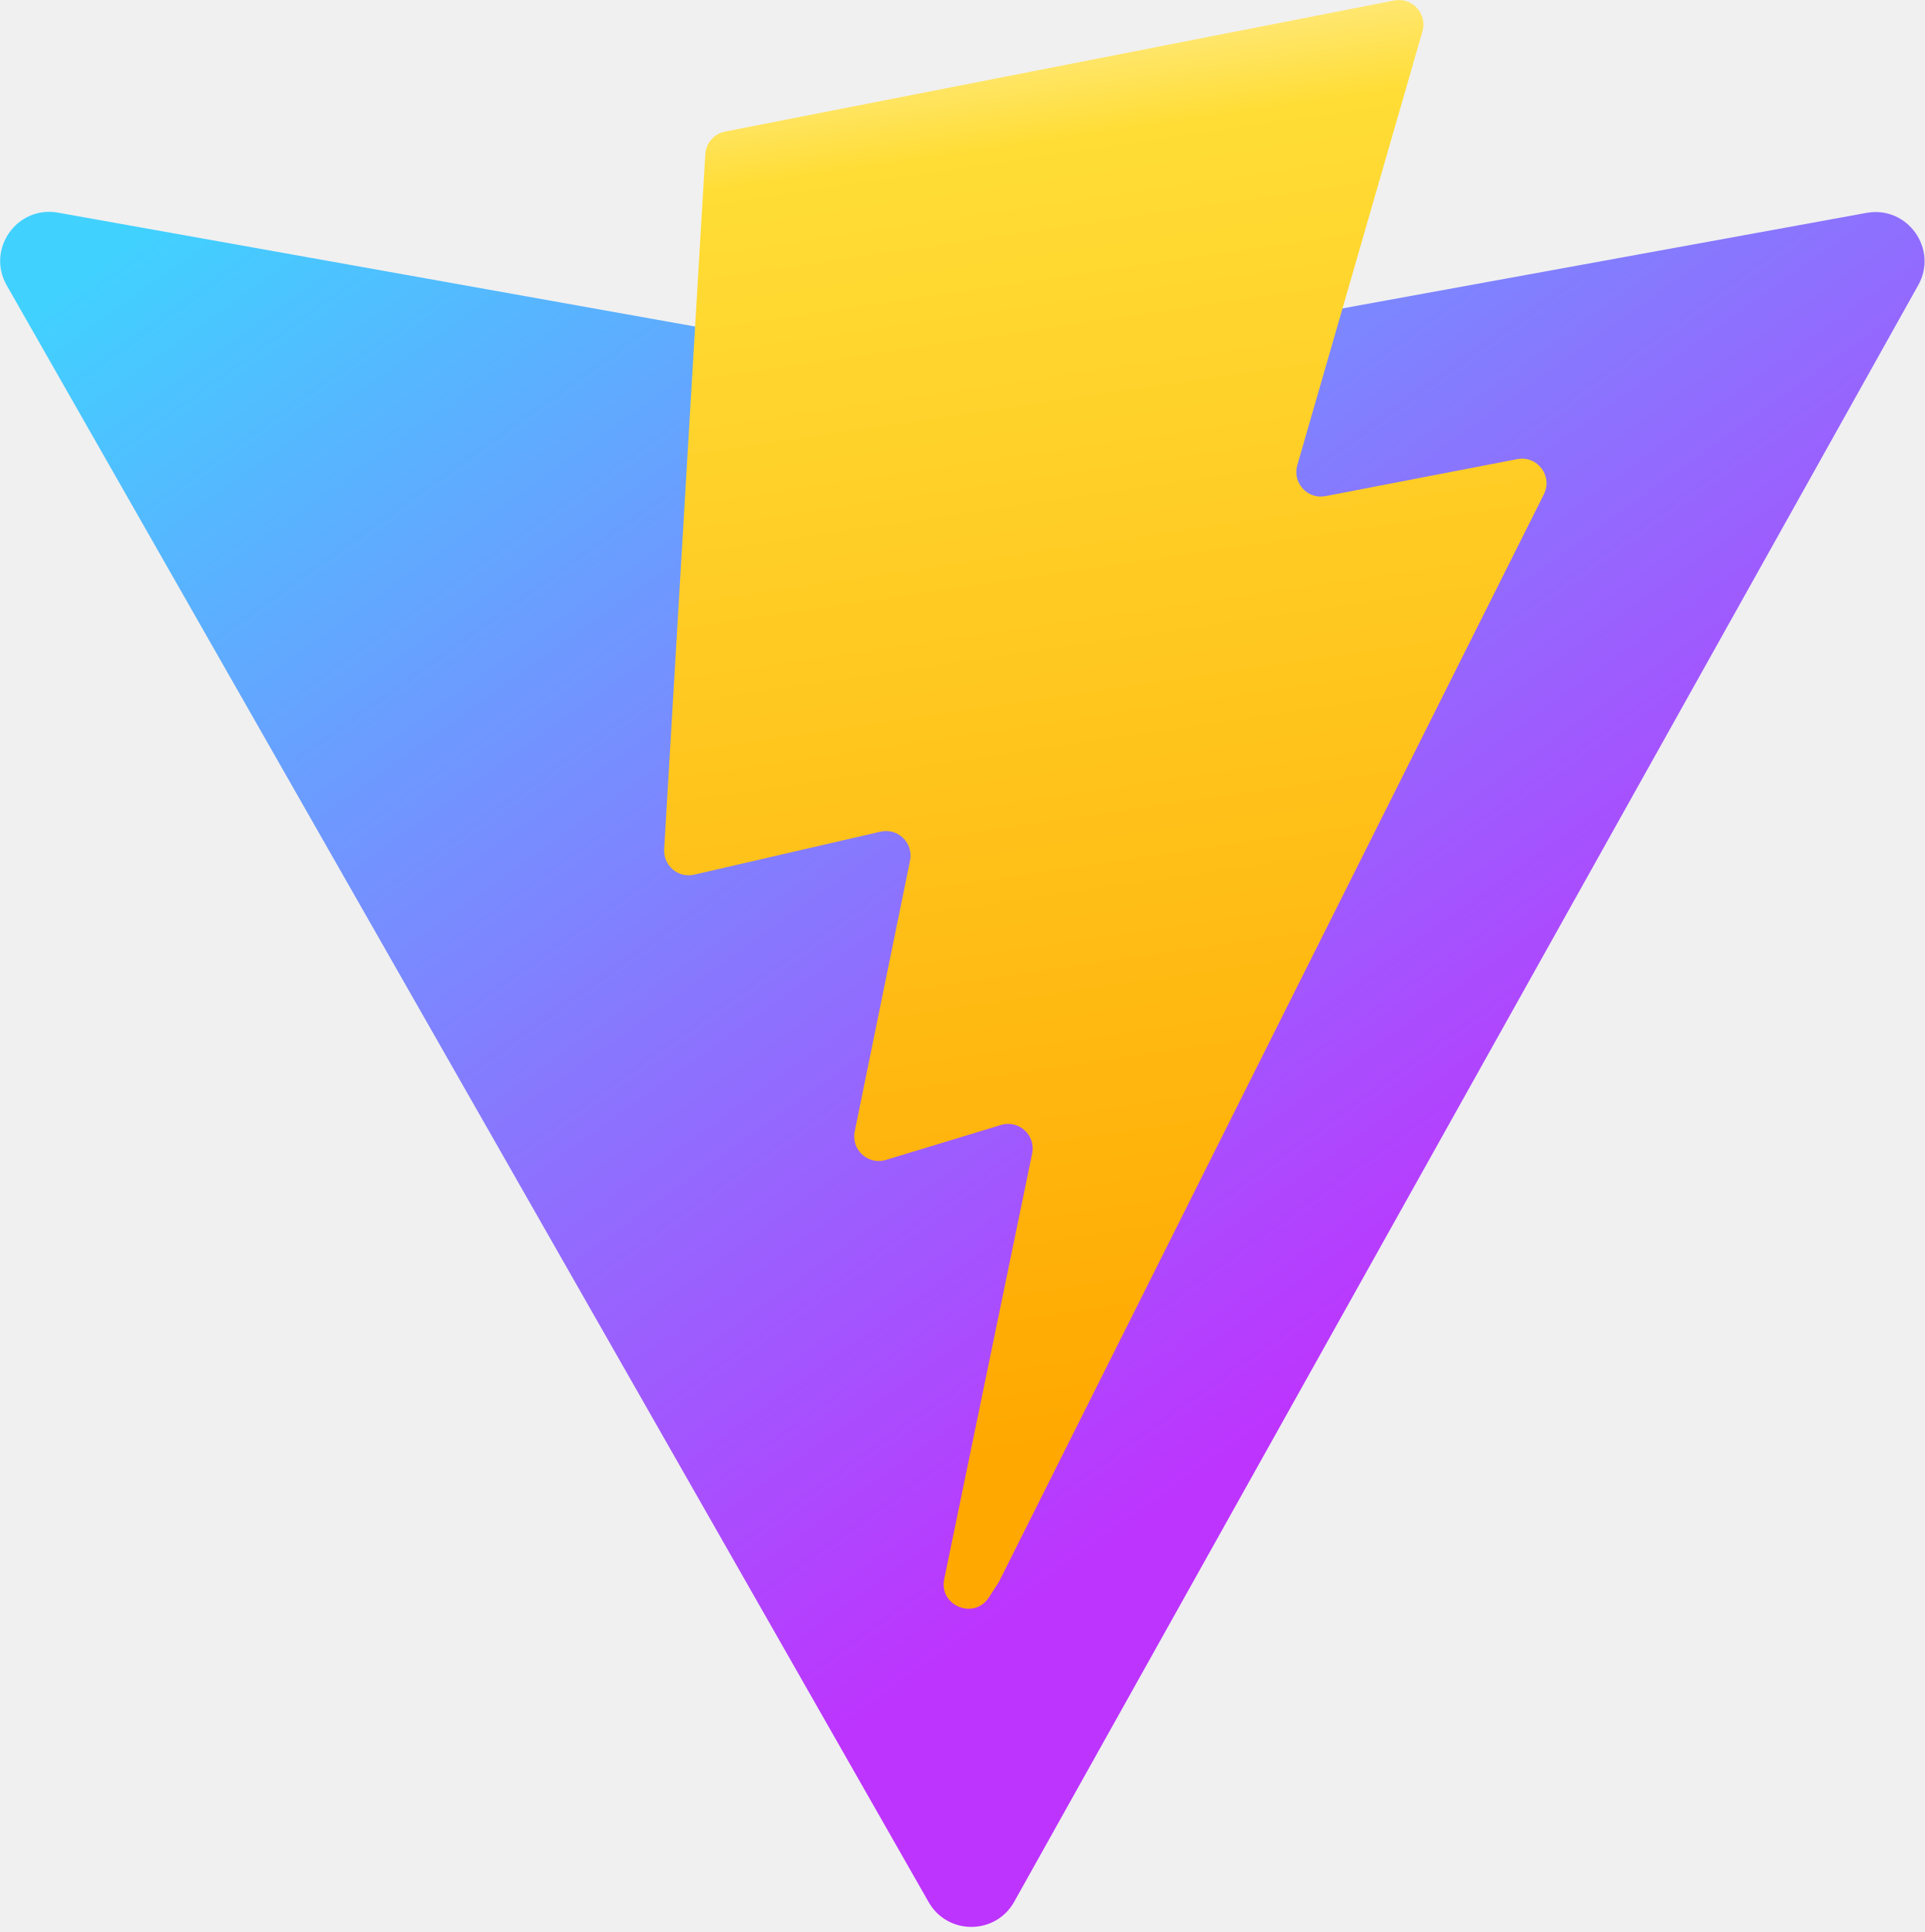
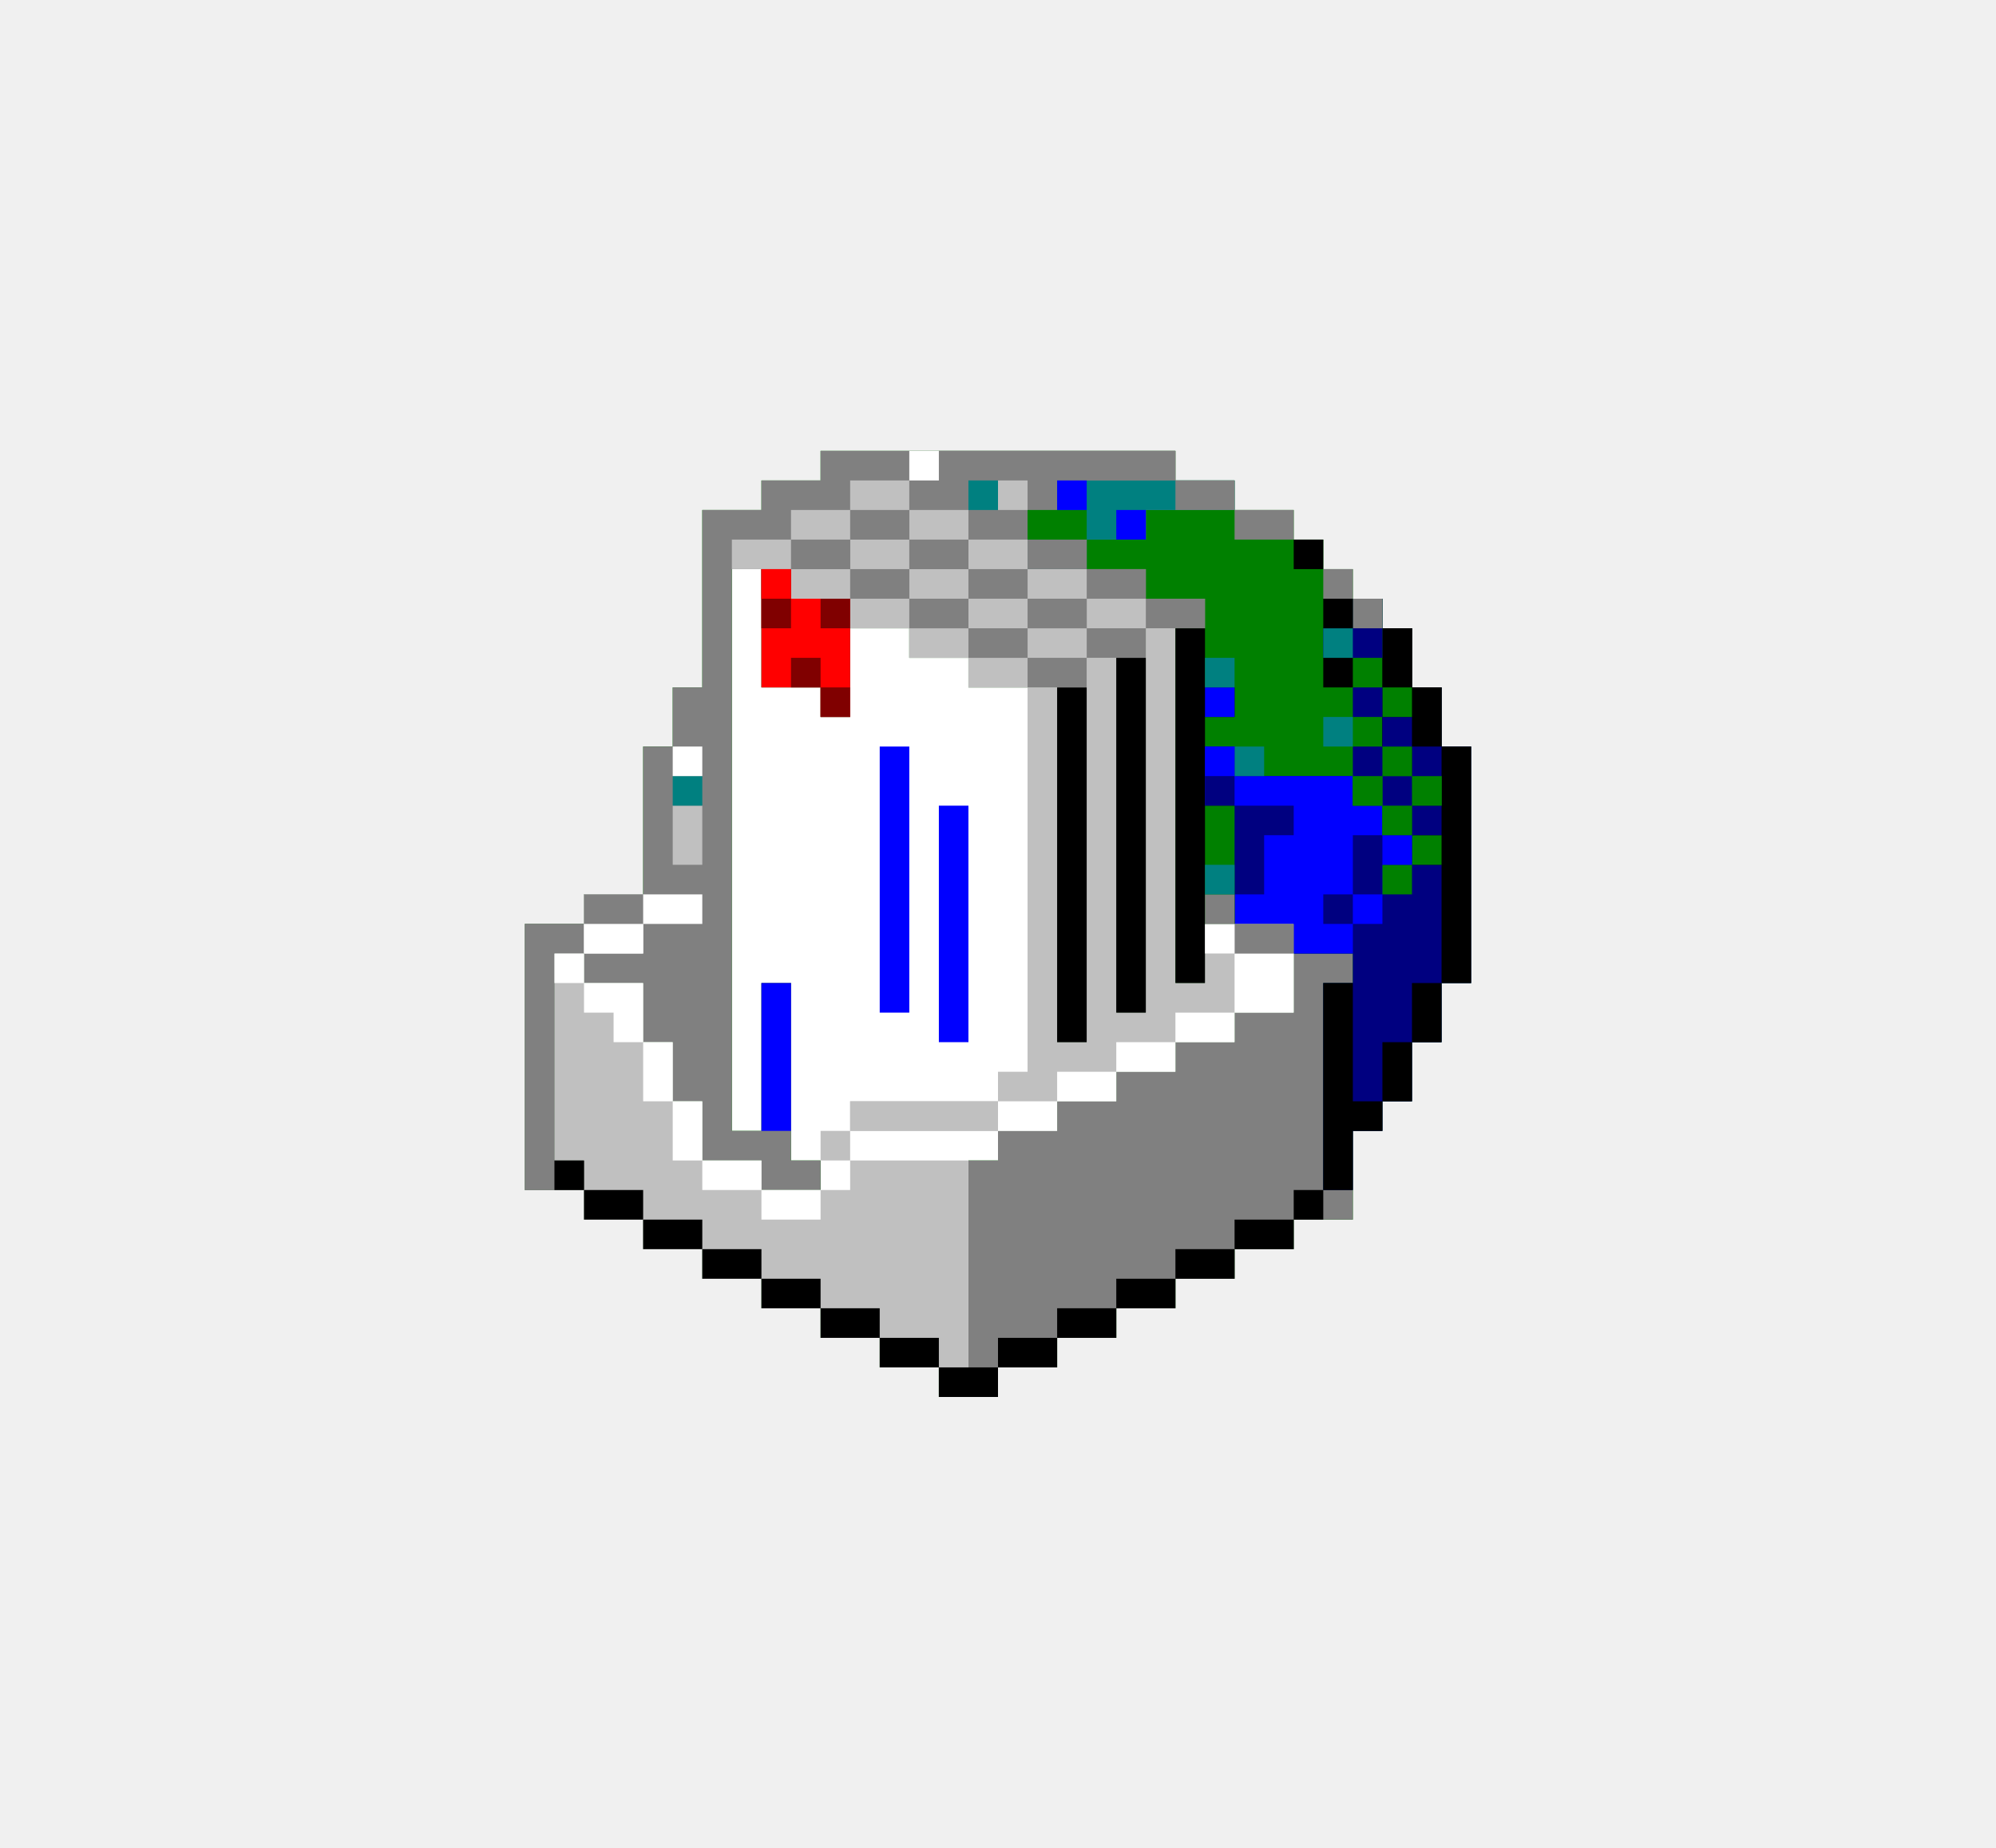
- <svg xmlns="http://www.w3.org/2000/svg" aria-hidden="true" role="img" class="iconify iconify--logos" width="31.88" height="32" preserveAspectRatio="xMidYMid meet" viewBox="0 0 256 257">
-   <defs>
-     <linearGradient id="IconifyId1813088fe1fbc01fb466" x1="-.828%" x2="57.636%" y1="7.652%" y2="78.411%">
-       <stop offset="0%" stop-color="#41D1FF" />
-       <stop offset="100%" stop-color="#BD34FE" />
-     </linearGradient>
-     <linearGradient id="IconifyId1813088fe1fbc01fb467" x1="43.376%" x2="50.316%" y1="2.242%" y2="89.03%">
-       <stop offset="0%" stop-color="#FFEA83" />
-       <stop offset="8.333%" stop-color="#FFDD35" />
-       <stop offset="100%" stop-color="#FFA800" />
-     </linearGradient>
-   </defs>
-   <path fill="url(#IconifyId1813088fe1fbc01fb466)" d="M255.153 37.938L134.897 252.976c-2.483 4.44-8.862 4.466-11.382.048L.875 37.958c-2.746-4.814 1.371-10.646 6.827-9.67l120.385 21.517a6.537 6.537 0 0 0 2.322-.004l117.867-21.483c5.438-.991 9.574 4.796 6.877 9.62Z" />
-   <path fill="url(#IconifyId1813088fe1fbc01fb467)" d="M185.432.063L96.44 17.501a3.268 3.268 0 0 0-2.634 3.014l-5.474 92.456a3.268 3.268 0 0 0 3.997 3.378l24.777-5.718c2.318-.535 4.413 1.507 3.936 3.838l-7.361 36.047c-.495 2.426 1.782 4.5 4.151 3.78l15.304-4.649c2.372-.72 4.652 1.36 4.15 3.788l-11.698 56.621c-.732 3.542 3.979 5.473 5.943 2.437l1.313-2.028l72.516-144.72c1.215-2.423-.88-5.186-3.54-4.672l-25.505 4.922c-2.396.462-4.435-1.77-3.759-4.114l16.646-57.705c.677-2.35-1.37-4.583-3.769-4.113Z" />
+ <svg xmlns="http://www.w3.org/2000/svg" version="1.1" width="540" height="500">
+   <path d="M0 0 C31.68 0 63.36 0 96 0 C96 2.64 96 5.28 96 8 C101.28 8 106.56 8 112 8 C112 10.64 112 13.28 112 16 C117.28 16 122.56 16 128 16 C128 18.64 128 21.28 128 24 C130.64 24 133.28 24 136 24 C136 26.64 136 29.28 136 32 C138.64 32 141.28 32 144 32 C144 34.64 144 37.28 144 40 C146.64 40 149.28 40 152 40 C152 42.64 152 45.28 152 48 C154.64 48 157.28 48 160 48 C160 53.28 160 58.56 160 64 C162.64 64 165.28 64 168 64 C168 69.28 168 74.56 168 80 C170.64 80 173.28 80 176 80 C176 101.12 176 122.24 176 144 C173.36 144 170.72 144 168 144 C168 149.28 168 154.56 168 160 C165.36 160 162.72 160 160 160 C160 165.28 160 170.56 160 176 C157.36 176 154.72 176 152 176 C152 178.64 152 181.28 152 184 C149.36 184 146.72 184 144 184 C144 191.92 144 199.84 144 208 C138.72 208 133.44 208 128 208 C128 210.64 128 213.28 128 216 C122.72 216 117.44 216 112 216 C112 218.64 112 221.28 112 224 C106.72 224 101.44 224 96 224 C96 226.64 96 229.28 96 232 C90.72 232 85.44 232 80 232 C80 234.64 80 237.28 80 240 C74.72 240 69.44 240 64 240 C64 242.64 64 245.28 64 248 C58.72 248 53.44 248 48 248 C48 250.64 48 253.28 48 256 C42.72 256 37.44 256 32 256 C32 253.36 32 250.72 32 248 C26.72 248 21.44 248 16 248 C16 245.36 16 242.72 16 240 C10.72 240 5.44 240 0 240 C0 237.36 0 234.72 0 232 C-5.28 232 -10.56 232 -16 232 C-16 229.36 -16 226.72 -16 224 C-21.28 224 -26.56 224 -32 224 C-32 221.36 -32 218.72 -32 216 C-37.28 216 -42.56 216 -48 216 C-48 213.36 -48 210.72 -48 208 C-53.28 208 -58.56 208 -64 208 C-64 205.36 -64 202.72 -64 200 C-69.28 200 -74.56 200 -80 200 C-80 176.24 -80 152.48 -80 128 C-74.72 128 -69.44 128 -64 128 C-64 125.36 -64 122.72 -64 120 C-58.72 120 -53.44 120 -48 120 C-48 106.8 -48 93.6 -48 80 C-45.36 80 -42.72 80 -40 80 C-40 74.72 -40 69.44 -40 64 C-37.36 64 -34.72 64 -32 64 C-32 48.16 -32 32.32 -32 16 C-26.72 16 -21.44 16 -16 16 C-16 13.36 -16 10.72 -16 8 C-10.72 8 -5.44 8 0 8 C0 5.36 0 2.72 0 0 Z " fill="#008000" transform="translate(222,122)" />
+   <path d="M0 0 C2.64 0 5.28 0 8 0 C8 10.56 8 21.12 8 32 C13.28 32 18.56 32 24 32 C24 34.64 24 37.28 24 40 C26.64 40 29.28 40 32 40 C32 32.08 32 24.16 32 16 C37.28 16 42.56 16 48 16 C48 18.64 48 21.28 48 24 C53.28 24 58.56 24 64 24 C64 26.64 64 29.28 64 32 C71.92 32 79.84 32 88 32 C88 63.68 88 95.36 88 128 C90.64 128 93.28 128 96 128 C96 93.68 96 59.36 96 24 C98.64 24 101.28 24 104 24 C104 55.68 104 87.36 104 120 C106.64 120 109.28 120 112 120 C112 85.68 112 51.36 112 16 C114.64 16 117.28 16 120 16 C120 47.68 120 79.36 120 112 C122.64 112 125.28 112 128 112 C128 106.72 128 101.44 128 96 C135.92 96 143.84 96 152 96 C152 103.92 152 111.84 152 120 C146.72 120 141.44 120 136 120 C136 122.64 136 125.28 136 128 C130.72 128 125.44 128 120 128 C120 130.64 120 133.28 120 136 C114.72 136 109.44 136 104 136 C104 138.64 104 141.28 104 144 C98.72 144 93.44 144 88 144 C88 146.64 88 149.28 88 152 C82.72 152 77.44 152 72 152 C72 154.64 72 157.28 72 160 C69.36 160 66.72 160 64 160 C64 178.48 64 196.96 64 216 C56.08 216 48.16 216 40 216 C40 213.36 40 210.72 40 208 C34.72 208 29.44 208 24 208 C24 205.36 24 202.72 24 200 C18.72 200 13.44 200 8 200 C8 197.36 8 194.72 8 192 C2.72 192 -2.56 192 -8 192 C-8 189.36 -8 186.72 -8 184 C-13.28 184 -18.56 184 -24 184 C-24 181.36 -24 178.72 -24 176 C-29.28 176 -34.56 176 -40 176 C-40 170.72 -40 165.44 -40 160 C-42.64 160 -45.28 160 -48 160 C-48 141.52 -48 123.04 -48 104 C-45.36 104 -42.72 104 -40 104 C-40 106.64 -40 109.28 -40 112 C-34.72 112 -29.44 112 -24 112 C-24 117.28 -24 122.56 -24 128 C-21.36 128 -18.72 128 -16 128 C-16 133.28 -16 138.56 -16 144 C-13.36 144 -10.72 144 -8 144 C-8 149.28 -8 154.56 -8 160 C-2.72 160 2.56 160 8 160 C8 162.64 8 165.28 8 168 C13.28 168 18.56 168 24 168 C24 165.36 24 162.72 24 160 C21.36 160 18.72 160 16 160 C16 144.16 16 128.32 16 112 C13.36 112 10.72 112 8 112 C8 125.2 8 138.4 8 152 C5.36 152 2.72 152 0 152 C0 101.84 0 51.68 0 0 Z " fill="#FFFFFF" transform="translate(198,154)" />
+   <path d="M0 0 C31.68 0 63.36 0 96 0 C96 2.64 96 5.28 96 8 C101.28 8 106.56 8 112 8 C112 10.64 112 13.28 112 16 C104.08 16 96.16 16 88 16 C88 18.64 88 21.28 88 24 C82.72 24 77.44 24 72 24 C72 26.64 72 29.28 72 32 C77.28 32 82.56 32 88 32 C88 34.64 88 37.28 88 40 C93.28 40 98.56 40 104 40 C104 42.64 104 45.28 104 48 C98.72 48 93.44 48 88 48 C88 82.32 88 116.64 88 152 C85.36 152 82.72 152 80 152 C80 120.32 80 88.64 80 56 C77.36 56 74.72 56 72 56 C72 90.32 72 124.64 72 160 C69.36 160 66.72 160 64 160 C64 128.32 64 96.64 64 64 C56.08 64 48.16 64 40 64 C40 61.36 40 58.72 40 56 C34.72 56 29.44 56 24 56 C24 53.36 24 50.72 24 48 C18.72 48 13.44 48 8 48 C8 55.92 8 63.84 8 72 C5.36 72 2.72 72 0 72 C0 69.36 0 66.72 0 64 C-5.28 64 -10.56 64 -16 64 C-16 53.44 -16 42.88 -16 32 C-18.64 32 -21.28 32 -24 32 C-24 82.16 -24 132.32 -24 184 C-21.36 184 -18.72 184 -16 184 C-16 170.8 -16 157.6 -16 144 C-13.36 144 -10.72 144 -8 144 C-8 159.84 -8 175.68 -8 192 C-5.36 192 -2.72 192 0 192 C0 194.64 0 197.28 0 200 C-5.28 200 -10.56 200 -16 200 C-16 197.36 -16 194.72 -16 192 C-21.28 192 -26.56 192 -32 192 C-32 186.72 -32 181.44 -32 176 C-34.64 176 -37.28 176 -40 176 C-40 170.72 -40 165.44 -40 160 C-42.64 160 -45.28 160 -48 160 C-48 154.72 -48 149.44 -48 144 C-53.28 144 -58.56 144 -64 144 C-64 141.36 -64 138.72 -64 136 C-66.64 136 -69.28 136 -72 136 C-72 154.48 -72 172.96 -72 192 C-69.36 192 -66.72 192 -64 192 C-64 194.64 -64 197.28 -64 200 C-69.28 200 -74.56 200 -80 200 C-80 176.24 -80 152.48 -80 128 C-74.72 128 -69.44 128 -64 128 C-64 125.36 -64 122.72 -64 120 C-58.72 120 -53.44 120 -48 120 C-48 106.8 -48 93.6 -48 80 C-45.36 80 -42.72 80 -40 80 C-40 74.72 -40 69.44 -40 64 C-37.36 64 -34.72 64 -32 64 C-32 48.16 -32 32.32 -32 16 C-26.72 16 -21.44 16 -16 16 C-16 13.36 -16 10.72 -16 8 C-10.72 8 -5.44 8 0 8 C0 5.36 0 2.72 0 0 Z " fill="#808080" transform="translate(222,122)" />
+   <path d="M0 0 C5.28 0 10.56 0 16 0 C16 2.64 16 5.28 16 8 C13.36 8 10.72 8 8 8 C8 26.48 8 44.96 8 64 C10.64 64 13.28 64 16 64 C16 66.64 16 69.28 16 72 C10.72 72 5.44 72 0 72 C0 74.64 0 77.28 0 80 C-5.28 80 -10.56 80 -16 80 C-16 82.64 -16 85.28 -16 88 C-21.28 88 -26.56 88 -32 88 C-32 90.64 -32 93.28 -32 96 C-37.28 96 -42.56 96 -48 96 C-48 98.64 -48 101.28 -48 104 C-53.28 104 -58.56 104 -64 104 C-64 106.64 -64 109.28 -64 112 C-69.28 112 -74.56 112 -80 112 C-80 114.64 -80 117.28 -80 120 C-85.28 120 -90.56 120 -96 120 C-96 117.36 -96 114.72 -96 112 C-93.36 112 -90.72 112 -88 112 C-88 93.52 -88 75.04 -88 56 C-85.36 56 -82.72 56 -80 56 C-80 53.36 -80 50.72 -80 48 C-74.72 48 -69.44 48 -64 48 C-64 45.36 -64 42.72 -64 40 C-58.72 40 -53.44 40 -48 40 C-48 37.36 -48 34.72 -48 32 C-42.72 32 -37.44 32 -32 32 C-32 29.36 -32 26.72 -32 24 C-26.72 24 -21.44 24 -16 24 C-16 21.36 -16 18.72 -16 16 C-10.72 16 -5.44 16 0 16 C0 10.72 0 5.44 0 0 Z " fill="#808080" transform="translate(350,258)" />
+   <path d="M0 0 C2.64 0 5.28 0 8 0 C8 2.64 8 5.28 8 8 C13.28 8 18.56 8 24 8 C24 13.28 24 18.56 24 24 C26.64 24 29.28 24 32 24 C32 29.28 32 34.56 32 40 C34.64 40 37.28 40 40 40 C40 45.28 40 50.56 40 56 C45.28 56 50.56 56 56 56 C56 58.64 56 61.28 56 64 C63.92 64 71.84 64 80 64 C80 61.36 80 58.72 80 56 C90.56 56 101.12 56 112 56 C112 74.48 112 92.96 112 112 C104.08 112 96.16 112 88 112 C88 109.36 88 106.72 88 104 C82.72 104 77.44 104 72 104 C72 101.36 72 98.72 72 96 C66.72 96 61.44 96 56 96 C56 93.36 56 90.72 56 88 C50.72 88 45.44 88 40 88 C40 85.36 40 82.72 40 80 C34.72 80 29.44 80 24 80 C24 77.36 24 74.72 24 72 C18.72 72 13.44 72 8 72 C8 66.72 8 61.44 8 56 C5.36 56 2.72 56 0 56 C0 37.52 0 19.04 0 0 Z " fill="#C0C0C0" transform="translate(150,258)" />
+   <path d="M0 0 C2.64 0 5.28 0 8 0 C8 5.28 8 10.56 8 16 C10.64 16 13.28 16 16 16 C16 21.28 16 26.56 16 32 C18.64 32 21.28 32 24 32 C24 53.12 24 74.24 24 96 C21.36 96 18.72 96 16 96 C16 101.28 16 106.56 16 112 C13.36 112 10.72 112 8 112 C8 117.28 8 122.56 8 128 C5.36 128 2.72 128 0 128 C0 130.64 0 133.28 0 136 C-2.64 136 -5.28 136 -8 136 C-8 141.28 -8 146.56 -8 152 C-10.64 152 -13.28 152 -16 152 C-16 133.52 -16 115.04 -16 96 C-13.36 96 -10.72 96 -8 96 C-8 93.36 -8 90.72 -8 88 C-13.28 88 -18.56 88 -24 88 C-24 85.36 -24 82.72 -24 80 C-29.28 80 -34.56 80 -40 80 C-40 69.44 -40 58.88 -40 48 C-42.64 48 -45.28 48 -48 48 C-48 42.72 -48 37.44 -48 32 C-45.36 32 -42.72 32 -40 32 C-40 34.64 -40 37.28 -40 40 C-29.44 40 -18.88 40 -8 40 C-8 42.64 -8 45.28 -8 48 C-5.36 48 -2.72 48 0 48 C0 50.64 0 53.28 0 56 C2.64 56 5.28 56 8 56 C8 53.36 8 50.72 8 48 C10.64 48 13.28 48 16 48 C16 45.36 16 42.72 16 40 C13.36 40 10.72 40 8 40 C8 37.36 8 34.72 8 32 C5.36 32 2.72 32 0 32 C0 21.44 0 10.88 0 0 Z " fill="#000080" transform="translate(374,170)" />
+   <path d="M0 0 C2.64 0 5.28 0 8 0 C8 31.68 8 63.36 8 96 C10.64 96 13.28 96 16 96 C16 90.72 16 85.44 16 80 C23.92 80 31.84 80 40 80 C40 87.92 40 95.84 40 104 C34.72 104 29.44 104 24 104 C24 106.64 24 109.28 24 112 C18.72 112 13.44 112 8 112 C8 114.64 8 117.28 8 120 C2.72 120 -2.56 120 -8 120 C-8 122.64 -8 125.28 -8 128 C-13.28 128 -18.56 128 -24 128 C-24 130.64 -24 133.28 -24 136 C-42.48 136 -60.96 136 -80 136 C-80 133.36 -80 130.72 -80 128 C-66.8 128 -53.6 128 -40 128 C-40 125.36 -40 122.72 -40 120 C-37.36 120 -34.72 120 -32 120 C-32 85.68 -32 51.36 -32 16 C-29.36 16 -26.72 16 -24 16 C-24 47.68 -24 79.36 -24 112 C-21.36 112 -18.72 112 -16 112 C-16 77.68 -16 43.36 -16 8 C-13.36 8 -10.72 8 -8 8 C-8 39.68 -8 71.36 -8 104 C-5.36 104 -2.72 104 0 104 C0 69.68 0 35.36 0 0 Z " fill="#C0C0C0" transform="translate(310,170)" />
+   <path d="M0 0 C2.64 0 5.28 0 8 0 C8 2.64 8 5.28 8 8 C18.56 8 29.12 8 40 8 C40 10.64 40 13.28 40 16 C42.64 16 45.28 16 48 16 C48 18.64 48 21.28 48 24 C50.64 24 53.28 24 56 24 C56 26.64 56 29.28 56 32 C53.36 32 50.72 32 48 32 C48 37.28 48 42.56 48 48 C45.36 48 42.72 48 40 48 C40 50.64 40 53.28 40 56 C34.72 56 29.44 56 24 56 C24 53.36 24 50.72 24 48 C18.72 48 13.44 48 8 48 C8 37.44 8 26.88 8 16 C5.36 16 2.72 16 0 16 C0 10.72 0 5.44 0 0 Z " fill="#0000FF" transform="translate(326,202)" />
+   <path d="M0 0 C2.64 0 5.28 0 8 0 C8 5.28 8 10.56 8 16 C10.64 16 13.28 16 16 16 C16 21.28 16 26.56 16 32 C18.64 32 21.28 32 24 32 C24 53.12 24 74.24 24 96 C21.36 96 18.72 96 16 96 C16 85.44 16 74.88 16 64 C13.36 64 10.72 64 8 64 C8 58.72 8 53.44 8 48 C10.64 48 13.28 48 16 48 C16 45.36 16 42.72 16 40 C13.36 40 10.72 40 8 40 C8 37.36 8 34.72 8 32 C5.36 32 2.72 32 0 32 C0 21.44 0 10.88 0 0 Z " fill="#000000" transform="translate(374,170)" />
+   <path d="M0 0 C2.64 0 5.28 0 8 0 C8 5.28 8 10.56 8 16 C10.64 16 13.28 16 16 16 C16 18.64 16 21.28 16 24 C13.36 24 10.72 24 8 24 C8 31.92 8 39.84 8 48 C10.64 48 13.28 48 16 48 C16 58.56 16 69.12 16 80 C13.36 80 10.72 80 8 80 C8 85.28 8 90.56 8 96 C5.36 96 2.72 96 0 96 C0 64.32 0 32.64 0 0 Z " fill="#000000" transform="translate(318,170)" />
+   <path d="M0 0 C2.64 0 5.28 0 8 0 C8 13.2 8 26.4 8 40 C10.64 40 13.28 40 16 40 C16 42.64 16 45.28 16 48 C18.64 48 21.28 48 24 48 C24 50.64 24 53.28 24 56 C21.36 56 18.72 56 16 56 C16 58.64 16 61.28 16 64 C13.36 64 10.72 64 8 64 C8 61.36 8 58.72 8 56 C5.36 56 2.72 56 0 56 C0 50.72 0 45.44 0 40 C-2.64 40 -5.28 40 -8 40 C-8 37.36 -8 34.72 -8 32 C-5.36 32 -2.72 32 0 32 C0 29.36 0 26.72 0 24 C-2.64 24 -5.28 24 -8 24 C-8 18.72 -8 13.44 -8 8 C-5.36 8 -2.72 8 0 8 C0 5.36 0 2.72 0 0 Z " fill="#008000" transform="translate(366,162)" />
+   <path d="M0 0 C2.64 0 5.28 0 8 0 C8 31.68 8 63.36 8 96 C5.36 96 2.72 96 0 96 C0 64.32 0 32.64 0 0 Z " fill="#000000" transform="translate(286,186)" />
+   <path d="M0 0 C2.64 0 5.28 0 8 0 C8 31.68 8 63.36 8 96 C5.36 96 2.72 96 0 96 C0 64.32 0 32.64 0 0 Z " fill="#000000" transform="translate(302,178)" />
+   <path d="M0 0 C15.84 0 31.68 0 48 0 C48 2.64 48 5.28 48 8 C40.08 8 32.16 8 24 8 C24 10.64 24 13.28 24 16 C18.72 16 13.44 16 8 16 C8 18.64 8 21.28 8 24 C2.72 24 -2.56 24 -8 24 C-8 18.72 -8 13.44 -8 8 C-5.36 8 -2.72 8 0 8 C0 5.36 0 2.72 0 0 Z " fill="#008080" transform="translate(286,130)" />
+   <path d="M0 0 C21.12 0 42.24 0 64 0 C64 2.64 64 5.28 64 8 C53.44 8 42.88 8 32 8 C32 10.64 32 13.28 32 16 C29.36 16 26.72 16 24 16 C24 13.36 24 10.72 24 8 C21.36 8 18.72 8 16 8 C16 10.64 16 13.28 16 16 C8.08 16 0.16 16 -8 16 C-8 13.36 -8 10.72 -8 8 C-5.36 8 -2.72 8 0 8 C0 5.36 0 2.72 0 0 Z " fill="#808080" transform="translate(254,122)" />
+   <path d="M0 0 C5.28 0 10.56 0 16 0 C16 2.64 16 5.28 16 8 C13.36 8 10.72 8 8 8 C8 26.48 8 44.96 8 64 C10.64 64 13.28 64 16 64 C16 66.64 16 69.28 16 72 C10.72 72 5.44 72 0 72 C0 48.24 0 24.48 0 0 Z " fill="#808080" transform="translate(142,250)" />
+   <path d="M0 0 C2.64 0 5.28 0 8 0 C8 2.64 8 5.28 8 8 C13.28 8 18.56 8 24 8 C24 18.56 24 29.12 24 40 C21.36 40 18.72 40 16 40 C16 37.36 16 34.72 16 32 C10.72 32 5.44 32 0 32 C0 21.44 0 10.88 0 0 Z " fill="#FF0000" transform="translate(206,154)" />
+   <path d="M0 0 C2.64 0 5.28 0 8 0 C8 23.76 8 47.52 8 72 C5.36 72 2.72 72 0 72 C0 48.24 0 24.48 0 0 Z " fill="#0000FF" transform="translate(238,202)" />
+   <path d="M0 0 C2.64 0 5.28 0 8 0 C8 10.56 8 21.12 8 32 C10.64 32 13.28 32 16 32 C16 34.64 16 37.28 16 40 C13.36 40 10.72 40 8 40 C8 45.28 8 50.56 8 56 C5.36 56 2.72 56 0 56 C0 37.52 0 19.04 0 0 Z " fill="#000000" transform="translate(358,266)" />
+   <path d="M0 0 C2.64 0 5.28 0 8 0 C8 21.12 8 42.24 8 64 C5.36 64 2.72 64 0 64 C0 42.88 0 21.76 0 0 Z " fill="#0000FF" transform="translate(254,218)" />
+   <path d="M0 0 C2.64 0 5.28 0 8 0 C8 5.28 8 10.56 8 16 C10.64 16 13.28 16 16 16 C16 23.92 16 31.84 16 40 C13.36 40 10.72 40 8 40 C8 37.36 8 34.72 8 32 C5.36 32 2.72 32 0 32 C0 21.44 0 10.88 0 0 Z " fill="#000000" transform="translate(374,170)" />
+   <path d="M0 0 C2.64 0 5.28 0 8 0 C8 7.92 8 15.84 8 24 C2.72 24 -2.56 24 -8 24 C-8 21.36 -8 18.72 -8 16 C-13.28 16 -18.56 16 -24 16 C-24 13.36 -24 10.72 -24 8 C-16.08 8 -8.16 8 0 8 C0 5.36 0 2.72 0 0 Z " fill="#808080" transform="translate(270,130)" />
+   <path d="M0 0 C10.56 0 21.12 0 32 0 C32 2.64 32 5.28 32 8 C26.72 8 21.44 8 16 8 C16 10.64 16 13.28 16 16 C10.72 16 5.44 16 0 16 C0 10.72 0 5.44 0 0 Z " fill="#FFFFFF" transform="translate(158,242)" />
+   <path d="M0 0 C2.64 0 5.28 0 8 0 C8 10.56 8 21.12 8 32 C5.36 32 2.72 32 0 32 C0 29.36 0 26.72 0 24 C-2.64 24 -5.28 24 -8 24 C-8 18.72 -8 13.44 -8 8 C-5.36 8 -2.72 8 0 8 C0 5.36 0 2.72 0 0 Z " fill="#008000" transform="translate(366,162)" />
+   <path d="M0 0 C13.2 0 26.4 0 40 0 C40 2.64 40 5.28 40 8 C26.8 8 13.6 8 0 8 C0 5.36 0 2.72 0 0 Z " fill="#C0C0C0" transform="translate(230,298)" />
+   <path d="M0 0 C2.64 0 5.28 0 8 0 C8 13.2 8 26.4 8 40 C5.36 40 2.72 40 0 40 C0 26.8 0 13.6 0 0 Z " fill="#0000FF" transform="translate(206,266)" />
+   <path d="M0 0 C5.28 0 10.56 0 16 0 C16 5.28 16 10.56 16 16 C10.72 16 5.44 16 0 16 C0 10.72 0 5.44 0 0 Z " fill="#FFFFFF" transform="translate(334,258)" />
+   <path d="M0 0 C5.28 0 10.56 0 16 0 C16 2.64 16 5.28 16 8 C13.36 8 10.72 8 8 8 C8 13.28 8 18.56 8 24 C5.36 24 2.72 24 0 24 C0 16.08 0 8.16 0 0 Z " fill="#000080" transform="translate(334,218)" />
+   <path d="M0 0 C2.64 0 5.28 0 8 0 C8 10.56 8 21.12 8 32 C5.36 32 2.72 32 0 32 C0 21.44 0 10.88 0 0 Z " fill="#008000" transform="translate(326,218)" />
+   <path d="M0 0 C5.28 0 10.56 0 16 0 C16 5.28 16 10.56 16 16 C13.36 16 10.72 16 8 16 C8 13.36 8 10.72 8 8 C5.36 8 2.72 8 0 8 C0 5.36 0 2.72 0 0 Z " fill="#FFFFFF" transform="translate(158,266)" />
+   <path d="M0 0 C5.28 0 10.56 0 16 0 C16 2.64 16 5.28 16 8 C13.36 8 10.72 8 8 8 C8 10.64 8 13.28 8 16 C5.36 16 2.72 16 0 16 C0 10.72 0 5.44 0 0 Z " fill="#000080" transform="translate(366,226)" />
+   <path d="M0 0 C2.64 0 5.28 0 8 0 C8 7.92 8 15.84 8 24 C5.36 24 2.72 24 0 24 C0 16.08 0 8.16 0 0 Z " fill="#000000" transform="translate(374,170)" />
+   <path d="M0 0 C2.64 0 5.28 0 8 0 C8 5.28 8 10.56 8 16 C2.72 16 -2.56 16 -8 16 C-8 13.36 -8 10.72 -8 8 C-5.36 8 -2.72 8 0 8 C0 5.36 0 2.72 0 0 Z " fill="#000080" transform="translate(366,162)" />
+   <path d="M0 0 C5.28 0 10.56 0 16 0 C16 2.64 16 5.28 16 8 C10.72 8 5.44 8 0 8 C0 5.36 0 2.72 0 0 Z " fill="#000000" transform="translate(254,370)" />
+   <path d="M0 0 C5.28 0 10.56 0 16 0 C16 2.64 16 5.28 16 8 C10.72 8 5.44 8 0 8 C0 5.36 0 2.72 0 0 Z " fill="#000000" transform="translate(270,362)" />
+   <path d="M0 0 C5.28 0 10.56 0 16 0 C16 2.64 16 5.28 16 8 C10.72 8 5.44 8 0 8 C0 5.36 0 2.72 0 0 Z " fill="#000000" transform="translate(238,362)" />
+   <path d="M0 0 C5.28 0 10.56 0 16 0 C16 2.64 16 5.28 16 8 C10.72 8 5.44 8 0 8 C0 5.36 0 2.72 0 0 Z " fill="#000000" transform="translate(286,354)" />
+   <path d="M0 0 C5.28 0 10.56 0 16 0 C16 2.64 16 5.28 16 8 C10.72 8 5.44 8 0 8 C0 5.36 0 2.72 0 0 Z " fill="#000000" transform="translate(222,354)" />
+   <path d="M0 0 C5.28 0 10.56 0 16 0 C16 2.64 16 5.28 16 8 C10.72 8 5.44 8 0 8 C0 5.36 0 2.72 0 0 Z " fill="#000000" transform="translate(302,346)" />
+   <path d="M0 0 C5.28 0 10.56 0 16 0 C16 2.64 16 5.28 16 8 C10.72 8 5.44 8 0 8 C0 5.36 0 2.72 0 0 Z " fill="#000000" transform="translate(206,346)" />
+   <path d="M0 0 C5.28 0 10.56 0 16 0 C16 2.64 16 5.28 16 8 C10.72 8 5.44 8 0 8 C0 5.36 0 2.72 0 0 Z " fill="#000000" transform="translate(318,338)" />
+   <path d="M0 0 C5.28 0 10.56 0 16 0 C16 2.64 16 5.28 16 8 C10.72 8 5.44 8 0 8 C0 5.36 0 2.72 0 0 Z " fill="#000000" transform="translate(190,338)" />
+   <path d="M0 0 C5.28 0 10.56 0 16 0 C16 2.64 16 5.28 16 8 C10.72 8 5.44 8 0 8 C0 5.36 0 2.72 0 0 Z " fill="#000000" transform="translate(334,330)" />
+   <path d="M0 0 C5.28 0 10.56 0 16 0 C16 2.64 16 5.28 16 8 C10.72 8 5.44 8 0 8 C0 5.36 0 2.72 0 0 Z " fill="#000000" transform="translate(174,330)" />
+   <path d="M0 0 C5.28 0 10.56 0 16 0 C16 2.64 16 5.28 16 8 C10.72 8 5.44 8 0 8 C0 5.36 0 2.72 0 0 Z " fill="#FFFFFF" transform="translate(206,322)" />
+   <path d="M0 0 C5.28 0 10.56 0 16 0 C16 2.64 16 5.28 16 8 C10.72 8 5.44 8 0 8 C0 5.36 0 2.72 0 0 Z " fill="#000000" transform="translate(158,322)" />
+   <path d="M0 0 C5.28 0 10.56 0 16 0 C16 2.64 16 5.28 16 8 C10.72 8 5.44 8 0 8 C0 5.36 0 2.72 0 0 Z " fill="#FFFFFF" transform="translate(190,314)" />
+   <path d="M0 0 C5.28 0 10.56 0 16 0 C16 2.64 16 5.28 16 8 C10.72 8 5.44 8 0 8 C0 5.36 0 2.72 0 0 Z " fill="#FFFFFF" transform="translate(270,298)" />
+   <path d="M0 0 C2.64 0 5.28 0 8 0 C8 5.28 8 10.56 8 16 C5.36 16 2.72 16 0 16 C0 10.72 0 5.44 0 0 Z " fill="#FFFFFF" transform="translate(182,298)" />
+   <path d="M0 0 C5.28 0 10.56 0 16 0 C16 2.64 16 5.28 16 8 C10.72 8 5.44 8 0 8 C0 5.36 0 2.72 0 0 Z " fill="#FFFFFF" transform="translate(286,290)" />
+   <path d="M0 0 C2.64 0 5.28 0 8 0 C8 5.28 8 10.56 8 16 C5.36 16 2.72 16 0 16 C0 10.72 0 5.44 0 0 Z " fill="#000000" transform="translate(374,282)" />
+   <path d="M0 0 C5.28 0 10.56 0 16 0 C16 2.64 16 5.28 16 8 C10.72 8 5.44 8 0 8 C0 5.36 0 2.72 0 0 Z " fill="#FFFFFF" transform="translate(302,282)" />
+   <path d="M0 0 C2.64 0 5.28 0 8 0 C8 5.28 8 10.56 8 16 C5.36 16 2.72 16 0 16 C0 10.72 0 5.44 0 0 Z " fill="#FFFFFF" transform="translate(174,282)" />
+   <path d="M0 0 C5.28 0 10.56 0 16 0 C16 2.64 16 5.28 16 8 C10.72 8 5.44 8 0 8 C0 5.36 0 2.72 0 0 Z " fill="#FFFFFF" transform="translate(318,274)" />
+   <path d="M0 0 C2.64 0 5.28 0 8 0 C8 5.28 8 10.56 8 16 C5.36 16 2.72 16 0 16 C0 10.72 0 5.44 0 0 Z " fill="#000000" transform="translate(382,266)" />
+   <path d="M0 0 C5.28 0 10.56 0 16 0 C16 2.64 16 5.28 16 8 C10.72 8 5.44 8 0 8 C0 5.36 0 2.72 0 0 Z " fill="#808080" transform="translate(334,250)" />
+   <path d="M0 0 C5.28 0 10.56 0 16 0 C16 2.64 16 5.28 16 8 C10.72 8 5.44 8 0 8 C0 5.36 0 2.72 0 0 Z " fill="#FFFFFF" transform="translate(158,250)" />
+   <path d="M0 0 C5.28 0 10.56 0 16 0 C16 2.64 16 5.28 16 8 C10.72 8 5.44 8 0 8 C0 5.36 0 2.72 0 0 Z " fill="#808080" transform="translate(158,242)" />
+   <path d="M0 0 C2.64 0 5.28 0 8 0 C8 5.28 8 10.56 8 16 C5.36 16 2.72 16 0 16 C0 10.72 0 5.44 0 0 Z " fill="#C0C0C0" transform="translate(182,218)" />
+   <path d="M0 0 C2.64 0 5.28 0 8 0 C8 5.28 8 10.56 8 16 C5.36 16 2.72 16 0 16 C0 10.72 0 5.44 0 0 Z " fill="#000080" transform="translate(326,202)" />
+   <path d="M0 0 C5.28 0 10.56 0 16 0 C16 2.64 16 5.28 16 8 C10.72 8 5.44 8 0 8 C0 5.36 0 2.72 0 0 Z " fill="#808080" transform="translate(278,178)" />
+   <path d="M0 0 C5.28 0 10.56 0 16 0 C16 2.64 16 5.28 16 8 C10.72 8 5.44 8 0 8 C0 5.36 0 2.72 0 0 Z " fill="#C0C0C0" transform="translate(262,178)" />
+   <path d="M0 0 C5.28 0 10.56 0 16 0 C16 2.64 16 5.28 16 8 C10.72 8 5.44 8 0 8 C0 5.36 0 2.72 0 0 Z " fill="#808080" transform="translate(294,170)" />
+   <path d="M0 0 C5.28 0 10.56 0 16 0 C16 2.64 16 5.28 16 8 C10.72 8 5.44 8 0 8 C0 5.36 0 2.72 0 0 Z " fill="#C0C0C0" transform="translate(278,170)" />
+   <path d="M0 0 C5.28 0 10.56 0 16 0 C16 2.64 16 5.28 16 8 C10.72 8 5.44 8 0 8 C0 5.36 0 2.72 0 0 Z " fill="#808080" transform="translate(262,170)" />
+   <path d="M0 0 C5.28 0 10.56 0 16 0 C16 2.64 16 5.28 16 8 C10.72 8 5.44 8 0 8 C0 5.36 0 2.72 0 0 Z " fill="#C0C0C0" transform="translate(246,170)" />
+   <path d="M0 0 C5.28 0 10.56 0 16 0 C16 2.64 16 5.28 16 8 C10.72 8 5.44 8 0 8 C0 5.36 0 2.72 0 0 Z " fill="#808080" transform="translate(310,162)" />
+   <path d="M0 0 C5.28 0 10.56 0 16 0 C16 2.64 16 5.28 16 8 C10.72 8 5.44 8 0 8 C0 5.36 0 2.72 0 0 Z " fill="#C0C0C0" transform="translate(294,162)" />
+   <path d="M0 0 C5.28 0 10.56 0 16 0 C16 2.64 16 5.28 16 8 C10.72 8 5.44 8 0 8 C0 5.36 0 2.72 0 0 Z " fill="#808080" transform="translate(278,162)" />
+   <path d="M0 0 C5.28 0 10.56 0 16 0 C16 2.64 16 5.28 16 8 C10.72 8 5.44 8 0 8 C0 5.36 0 2.72 0 0 Z " fill="#C0C0C0" transform="translate(262,162)" />
+   <path d="M0 0 C5.28 0 10.56 0 16 0 C16 2.64 16 5.28 16 8 C10.72 8 5.44 8 0 8 C0 5.36 0 2.72 0 0 Z " fill="#808080" transform="translate(246,162)" />
+   <path d="M0 0 C5.28 0 10.56 0 16 0 C16 2.64 16 5.28 16 8 C10.72 8 5.44 8 0 8 C0 5.36 0 2.72 0 0 Z " fill="#C0C0C0" transform="translate(230,162)" />
+   <path d="M0 0 C2.64 0 5.28 0 8 0 C8 5.28 8 10.56 8 16 C5.36 16 2.72 16 0 16 C0 10.72 0 5.44 0 0 Z " fill="#800000" transform="translate(206,154)" />
+   <path d="M0 0 C5.28 0 10.56 0 16 0 C16 2.64 16 5.28 16 8 C10.72 8 5.44 8 0 8 C0 5.36 0 2.72 0 0 Z " fill="#808080" transform="translate(294,154)" />
+   <path d="M0 0 C5.28 0 10.56 0 16 0 C16 2.64 16 5.28 16 8 C10.72 8 5.44 8 0 8 C0 5.36 0 2.72 0 0 Z " fill="#C0C0C0" transform="translate(278,154)" />
+   <path d="M0 0 C5.28 0 10.56 0 16 0 C16 2.64 16 5.28 16 8 C10.72 8 5.44 8 0 8 C0 5.36 0 2.72 0 0 Z " fill="#808080" transform="translate(262,154)" />
+   <path d="M0 0 C5.28 0 10.56 0 16 0 C16 2.64 16 5.28 16 8 C10.72 8 5.44 8 0 8 C0 5.36 0 2.72 0 0 Z " fill="#C0C0C0" transform="translate(246,154)" />
+   <path d="M0 0 C5.28 0 10.56 0 16 0 C16 2.64 16 5.28 16 8 C10.72 8 5.44 8 0 8 C0 5.36 0 2.72 0 0 Z " fill="#808080" transform="translate(230,154)" />
+   <path d="M0 0 C5.28 0 10.56 0 16 0 C16 2.64 16 5.28 16 8 C10.72 8 5.44 8 0 8 C0 5.36 0 2.72 0 0 Z " fill="#C0C0C0" transform="translate(214,154)" />
+   <path d="M0 0 C5.28 0 10.56 0 16 0 C16 2.64 16 5.28 16 8 C10.72 8 5.44 8 0 8 C0 5.36 0 2.72 0 0 Z " fill="#808080" transform="translate(278,146)" />
+   <path d="M0 0 C5.28 0 10.56 0 16 0 C16 2.64 16 5.28 16 8 C10.72 8 5.44 8 0 8 C0 5.36 0 2.72 0 0 Z " fill="#C0C0C0" transform="translate(262,146)" />
+   <path d="M0 0 C5.28 0 10.56 0 16 0 C16 2.64 16 5.28 16 8 C10.72 8 5.44 8 0 8 C0 5.36 0 2.72 0 0 Z " fill="#808080" transform="translate(246,146)" />
+   <path d="M0 0 C5.28 0 10.56 0 16 0 C16 2.64 16 5.28 16 8 C10.72 8 5.44 8 0 8 C0 5.36 0 2.72 0 0 Z " fill="#C0C0C0" transform="translate(230,146)" />
+   <path d="M0 0 C5.28 0 10.56 0 16 0 C16 2.64 16 5.28 16 8 C10.72 8 5.44 8 0 8 C0 5.36 0 2.72 0 0 Z " fill="#808080" transform="translate(214,146)" />
+   <path d="M0 0 C5.28 0 10.56 0 16 0 C16 2.64 16 5.28 16 8 C10.72 8 5.44 8 0 8 C0 5.36 0 2.72 0 0 Z " fill="#C0C0C0" transform="translate(198,146)" />
+   <path d="M0 0 C5.28 0 10.56 0 16 0 C16 2.64 16 5.28 16 8 C10.72 8 5.44 8 0 8 C0 5.36 0 2.72 0 0 Z " fill="#808080" transform="translate(334,138)" />
+   <path d="M0 0 C5.28 0 10.56 0 16 0 C16 2.64 16 5.28 16 8 C10.72 8 5.44 8 0 8 C0 5.36 0 2.72 0 0 Z " fill="#008000" transform="translate(278,138)" />
+   <path d="M0 0 C5.28 0 10.56 0 16 0 C16 2.64 16 5.28 16 8 C10.72 8 5.44 8 0 8 C0 5.36 0 2.72 0 0 Z " fill="#C0C0C0" transform="translate(246,138)" />
+   <path d="M0 0 C5.28 0 10.56 0 16 0 C16 2.64 16 5.28 16 8 C10.72 8 5.44 8 0 8 C0 5.36 0 2.72 0 0 Z " fill="#808080" transform="translate(230,138)" />
+   <path d="M0 0 C5.28 0 10.56 0 16 0 C16 2.64 16 5.28 16 8 C10.72 8 5.44 8 0 8 C0 5.36 0 2.72 0 0 Z " fill="#C0C0C0" transform="translate(214,138)" />
+   <path d="M0 0 C5.28 0 10.56 0 16 0 C16 2.64 16 5.28 16 8 C10.72 8 5.44 8 0 8 C0 5.36 0 2.72 0 0 Z " fill="#808080" transform="translate(318,130)" />
+   <path d="M0 0 C5.28 0 10.56 0 16 0 C16 2.64 16 5.28 16 8 C10.72 8 5.44 8 0 8 C0 5.36 0 2.72 0 0 Z " fill="#C0C0C0" transform="translate(230,130)" />
+   <path d="M0 0 C2.64 0 5.28 0 8 0 C8 2.64 8 5.28 8 8 C5.36 8 2.72 8 0 8 C0 5.36 0 2.72 0 0 Z " fill="#000000" transform="translate(350,322)" />
+   <path d="M0 0 C2.64 0 5.28 0 8 0 C8 2.64 8 5.28 8 8 C5.36 8 2.72 8 0 8 C0 5.36 0 2.72 0 0 Z " fill="#000000" transform="translate(150,314)" />
+   <path d="M0 0 C2.64 0 5.28 0 8 0 C8 2.64 8 5.28 8 8 C5.36 8 2.72 8 0 8 C0 5.36 0 2.72 0 0 Z " fill="#C0C0C0" transform="translate(222,306)" />
+   <path d="M0 0 C2.64 0 5.28 0 8 0 C8 2.64 8 5.28 8 8 C5.36 8 2.72 8 0 8 C0 5.36 0 2.72 0 0 Z " fill="#FFFFFF" transform="translate(150,258)" />
+   <path d="M0 0 C2.64 0 5.28 0 8 0 C8 2.64 8 5.28 8 8 C5.36 8 2.72 8 0 8 C0 5.36 0 2.72 0 0 Z " fill="#FFFFFF" transform="translate(326,250)" />
+   <path d="M0 0 C2.64 0 5.28 0 8 0 C8 2.64 8 5.28 8 8 C5.36 8 2.72 8 0 8 C0 5.36 0 2.72 0 0 Z " fill="#000080" transform="translate(358,242)" />
+   <path d="M0 0 C2.64 0 5.28 0 8 0 C8 2.64 8 5.28 8 8 C5.36 8 2.72 8 0 8 C0 5.36 0 2.72 0 0 Z " fill="#808080" transform="translate(326,242)" />
+   <path d="M0 0 C2.64 0 5.28 0 8 0 C8 2.64 8 5.28 8 8 C5.36 8 2.72 8 0 8 C0 5.36 0 2.72 0 0 Z " fill="#008000" transform="translate(374,234)" />
+   <path d="M0 0 C2.64 0 5.28 0 8 0 C8 2.64 8 5.28 8 8 C5.36 8 2.72 8 0 8 C0 5.36 0 2.72 0 0 Z " fill="#008080" transform="translate(326,234)" />
+   <path d="M0 0 C2.64 0 5.28 0 8 0 C8 2.64 8 5.28 8 8 C5.36 8 2.72 8 0 8 C0 5.36 0 2.72 0 0 Z " fill="#008000" transform="translate(382,226)" />
+   <path d="M0 0 C2.64 0 5.28 0 8 0 C8 2.64 8 5.28 8 8 C5.36 8 2.72 8 0 8 C0 5.36 0 2.72 0 0 Z " fill="#0000FF" transform="translate(374,226)" />
+   <path d="M0 0 C2.64 0 5.28 0 8 0 C8 2.64 8 5.28 8 8 C5.36 8 2.72 8 0 8 C0 5.36 0 2.72 0 0 Z " fill="#000080" transform="translate(382,218)" />
+   <path d="M0 0 C2.64 0 5.28 0 8 0 C8 2.64 8 5.28 8 8 C5.36 8 2.72 8 0 8 C0 5.36 0 2.72 0 0 Z " fill="#008000" transform="translate(374,218)" />
+   <path d="M0 0 C2.64 0 5.28 0 8 0 C8 2.64 8 5.28 8 8 C5.36 8 2.72 8 0 8 C0 5.36 0 2.72 0 0 Z " fill="#008000" transform="translate(382,210)" />
+   <path d="M0 0 C2.64 0 5.28 0 8 0 C8 2.64 8 5.28 8 8 C5.36 8 2.72 8 0 8 C0 5.36 0 2.72 0 0 Z " fill="#000080" transform="translate(374,210)" />
+   <path d="M0 0 C2.64 0 5.28 0 8 0 C8 2.64 8 5.28 8 8 C5.36 8 2.72 8 0 8 C0 5.36 0 2.72 0 0 Z " fill="#008000" transform="translate(366,210)" />
+   <path d="M0 0 C2.64 0 5.28 0 8 0 C8 2.64 8 5.28 8 8 C5.36 8 2.72 8 0 8 C0 5.36 0 2.72 0 0 Z " fill="#008080" transform="translate(182,210)" />
+   <path d="M0 0 C2.64 0 5.28 0 8 0 C8 2.64 8 5.28 8 8 C5.36 8 2.72 8 0 8 C0 5.36 0 2.72 0 0 Z " fill="#000080" transform="translate(382,202)" />
+   <path d="M0 0 C2.64 0 5.28 0 8 0 C8 2.64 8 5.28 8 8 C5.36 8 2.72 8 0 8 C0 5.36 0 2.72 0 0 Z " fill="#008000" transform="translate(374,202)" />
+   <path d="M0 0 C2.64 0 5.28 0 8 0 C8 2.64 8 5.28 8 8 C5.36 8 2.72 8 0 8 C0 5.36 0 2.72 0 0 Z " fill="#000080" transform="translate(366,202)" />
+   <path d="M0 0 C2.64 0 5.28 0 8 0 C8 2.64 8 5.28 8 8 C5.36 8 2.72 8 0 8 C0 5.36 0 2.72 0 0 Z " fill="#008080" transform="translate(334,202)" />
+   <path d="M0 0 C2.64 0 5.28 0 8 0 C8 2.64 8 5.28 8 8 C5.36 8 2.72 8 0 8 C0 5.36 0 2.72 0 0 Z " fill="#0000FF" transform="translate(326,202)" />
+   <path d="M0 0 C2.64 0 5.28 0 8 0 C8 2.64 8 5.28 8 8 C5.36 8 2.72 8 0 8 C0 5.36 0 2.72 0 0 Z " fill="#FFFFFF" transform="translate(182,202)" />
+   <path d="M0 0 C2.64 0 5.28 0 8 0 C8 2.64 8 5.28 8 8 C5.36 8 2.72 8 0 8 C0 5.36 0 2.72 0 0 Z " fill="#000080" transform="translate(374,194)" />
+   <path d="M0 0 C2.64 0 5.28 0 8 0 C8 2.64 8 5.28 8 8 C5.36 8 2.72 8 0 8 C0 5.36 0 2.72 0 0 Z " fill="#008080" transform="translate(358,194)" />
+   <path d="M0 0 C2.64 0 5.28 0 8 0 C8 2.64 8 5.28 8 8 C5.36 8 2.72 8 0 8 C0 5.36 0 2.72 0 0 Z " fill="#008000" transform="translate(374,186)" />
+   <path d="M0 0 C2.64 0 5.28 0 8 0 C8 2.64 8 5.28 8 8 C5.36 8 2.72 8 0 8 C0 5.36 0 2.72 0 0 Z " fill="#000080" transform="translate(366,186)" />
+   <path d="M0 0 C2.64 0 5.28 0 8 0 C8 2.64 8 5.28 8 8 C5.36 8 2.72 8 0 8 C0 5.36 0 2.72 0 0 Z " fill="#0000FF" transform="translate(326,186)" />
+   <path d="M0 0 C2.64 0 5.28 0 8 0 C8 2.64 8 5.28 8 8 C5.36 8 2.72 8 0 8 C0 5.36 0 2.72 0 0 Z " fill="#800000" transform="translate(222,186)" />
+   <path d="M0 0 C2.64 0 5.28 0 8 0 C8 2.64 8 5.28 8 8 C5.36 8 2.72 8 0 8 C0 5.36 0 2.72 0 0 Z " fill="#000000" transform="translate(358,178)" />
+   <path d="M0 0 C2.64 0 5.28 0 8 0 C8 2.64 8 5.28 8 8 C5.36 8 2.72 8 0 8 C0 5.36 0 2.72 0 0 Z " fill="#008080" transform="translate(326,178)" />
+   <path d="M0 0 C2.64 0 5.28 0 8 0 C8 2.64 8 5.28 8 8 C5.36 8 2.72 8 0 8 C0 5.36 0 2.72 0 0 Z " fill="#800000" transform="translate(214,178)" />
+   <path d="M0 0 C2.64 0 5.28 0 8 0 C8 2.64 8 5.28 8 8 C5.36 8 2.72 8 0 8 C0 5.36 0 2.72 0 0 Z " fill="#008080" transform="translate(358,170)" />
+   <path d="M0 0 C2.64 0 5.28 0 8 0 C8 2.64 8 5.28 8 8 C5.36 8 2.72 8 0 8 C0 5.36 0 2.72 0 0 Z " fill="#808080" transform="translate(366,162)" />
+   <path d="M0 0 C2.64 0 5.28 0 8 0 C8 2.64 8 5.28 8 8 C5.36 8 2.72 8 0 8 C0 5.36 0 2.72 0 0 Z " fill="#000000" transform="translate(358,162)" />
+   <path d="M0 0 C2.64 0 5.28 0 8 0 C8 2.64 8 5.28 8 8 C5.36 8 2.72 8 0 8 C0 5.36 0 2.72 0 0 Z " fill="#800000" transform="translate(222,162)" />
+   <path d="M0 0 C2.64 0 5.28 0 8 0 C8 2.64 8 5.28 8 8 C5.36 8 2.72 8 0 8 C0 5.36 0 2.72 0 0 Z " fill="#808080" transform="translate(358,154)" />
+   <path d="M0 0 C2.64 0 5.28 0 8 0 C8 2.64 8 5.28 8 8 C5.36 8 2.72 8 0 8 C0 5.36 0 2.72 0 0 Z " fill="#FF0000" transform="translate(206,154)" />
+   <path d="M0 0 C2.64 0 5.28 0 8 0 C8 2.64 8 5.28 8 8 C5.36 8 2.72 8 0 8 C0 5.36 0 2.72 0 0 Z " fill="#000000" transform="translate(350,146)" />
+   <path d="M0 0 C2.64 0 5.28 0 8 0 C8 2.64 8 5.28 8 8 C5.36 8 2.72 8 0 8 C0 5.36 0 2.72 0 0 Z " fill="#0000FF" transform="translate(302,138)" />
+   <path d="M0 0 C2.64 0 5.28 0 8 0 C8 2.64 8 5.28 8 8 C5.36 8 2.72 8 0 8 C0 5.36 0 2.72 0 0 Z " fill="#0000FF" transform="translate(286,130)" />
+   <path d="M0 0 C2.64 0 5.28 0 8 0 C8 2.64 8 5.28 8 8 C5.36 8 2.72 8 0 8 C0 5.36 0 2.72 0 0 Z " fill="#C0C0C0" transform="translate(270,130)" />
+   <path d="M0 0 C2.64 0 5.28 0 8 0 C8 2.64 8 5.28 8 8 C5.36 8 2.72 8 0 8 C0 5.36 0 2.72 0 0 Z " fill="#008080" transform="translate(262,130)" />
+   <path d="M0 0 C2.64 0 5.28 0 8 0 C8 2.64 8 5.28 8 8 C5.36 8 2.72 8 0 8 C0 5.36 0 2.72 0 0 Z " fill="#FFFFFF" transform="translate(246,122)" />
</svg>
